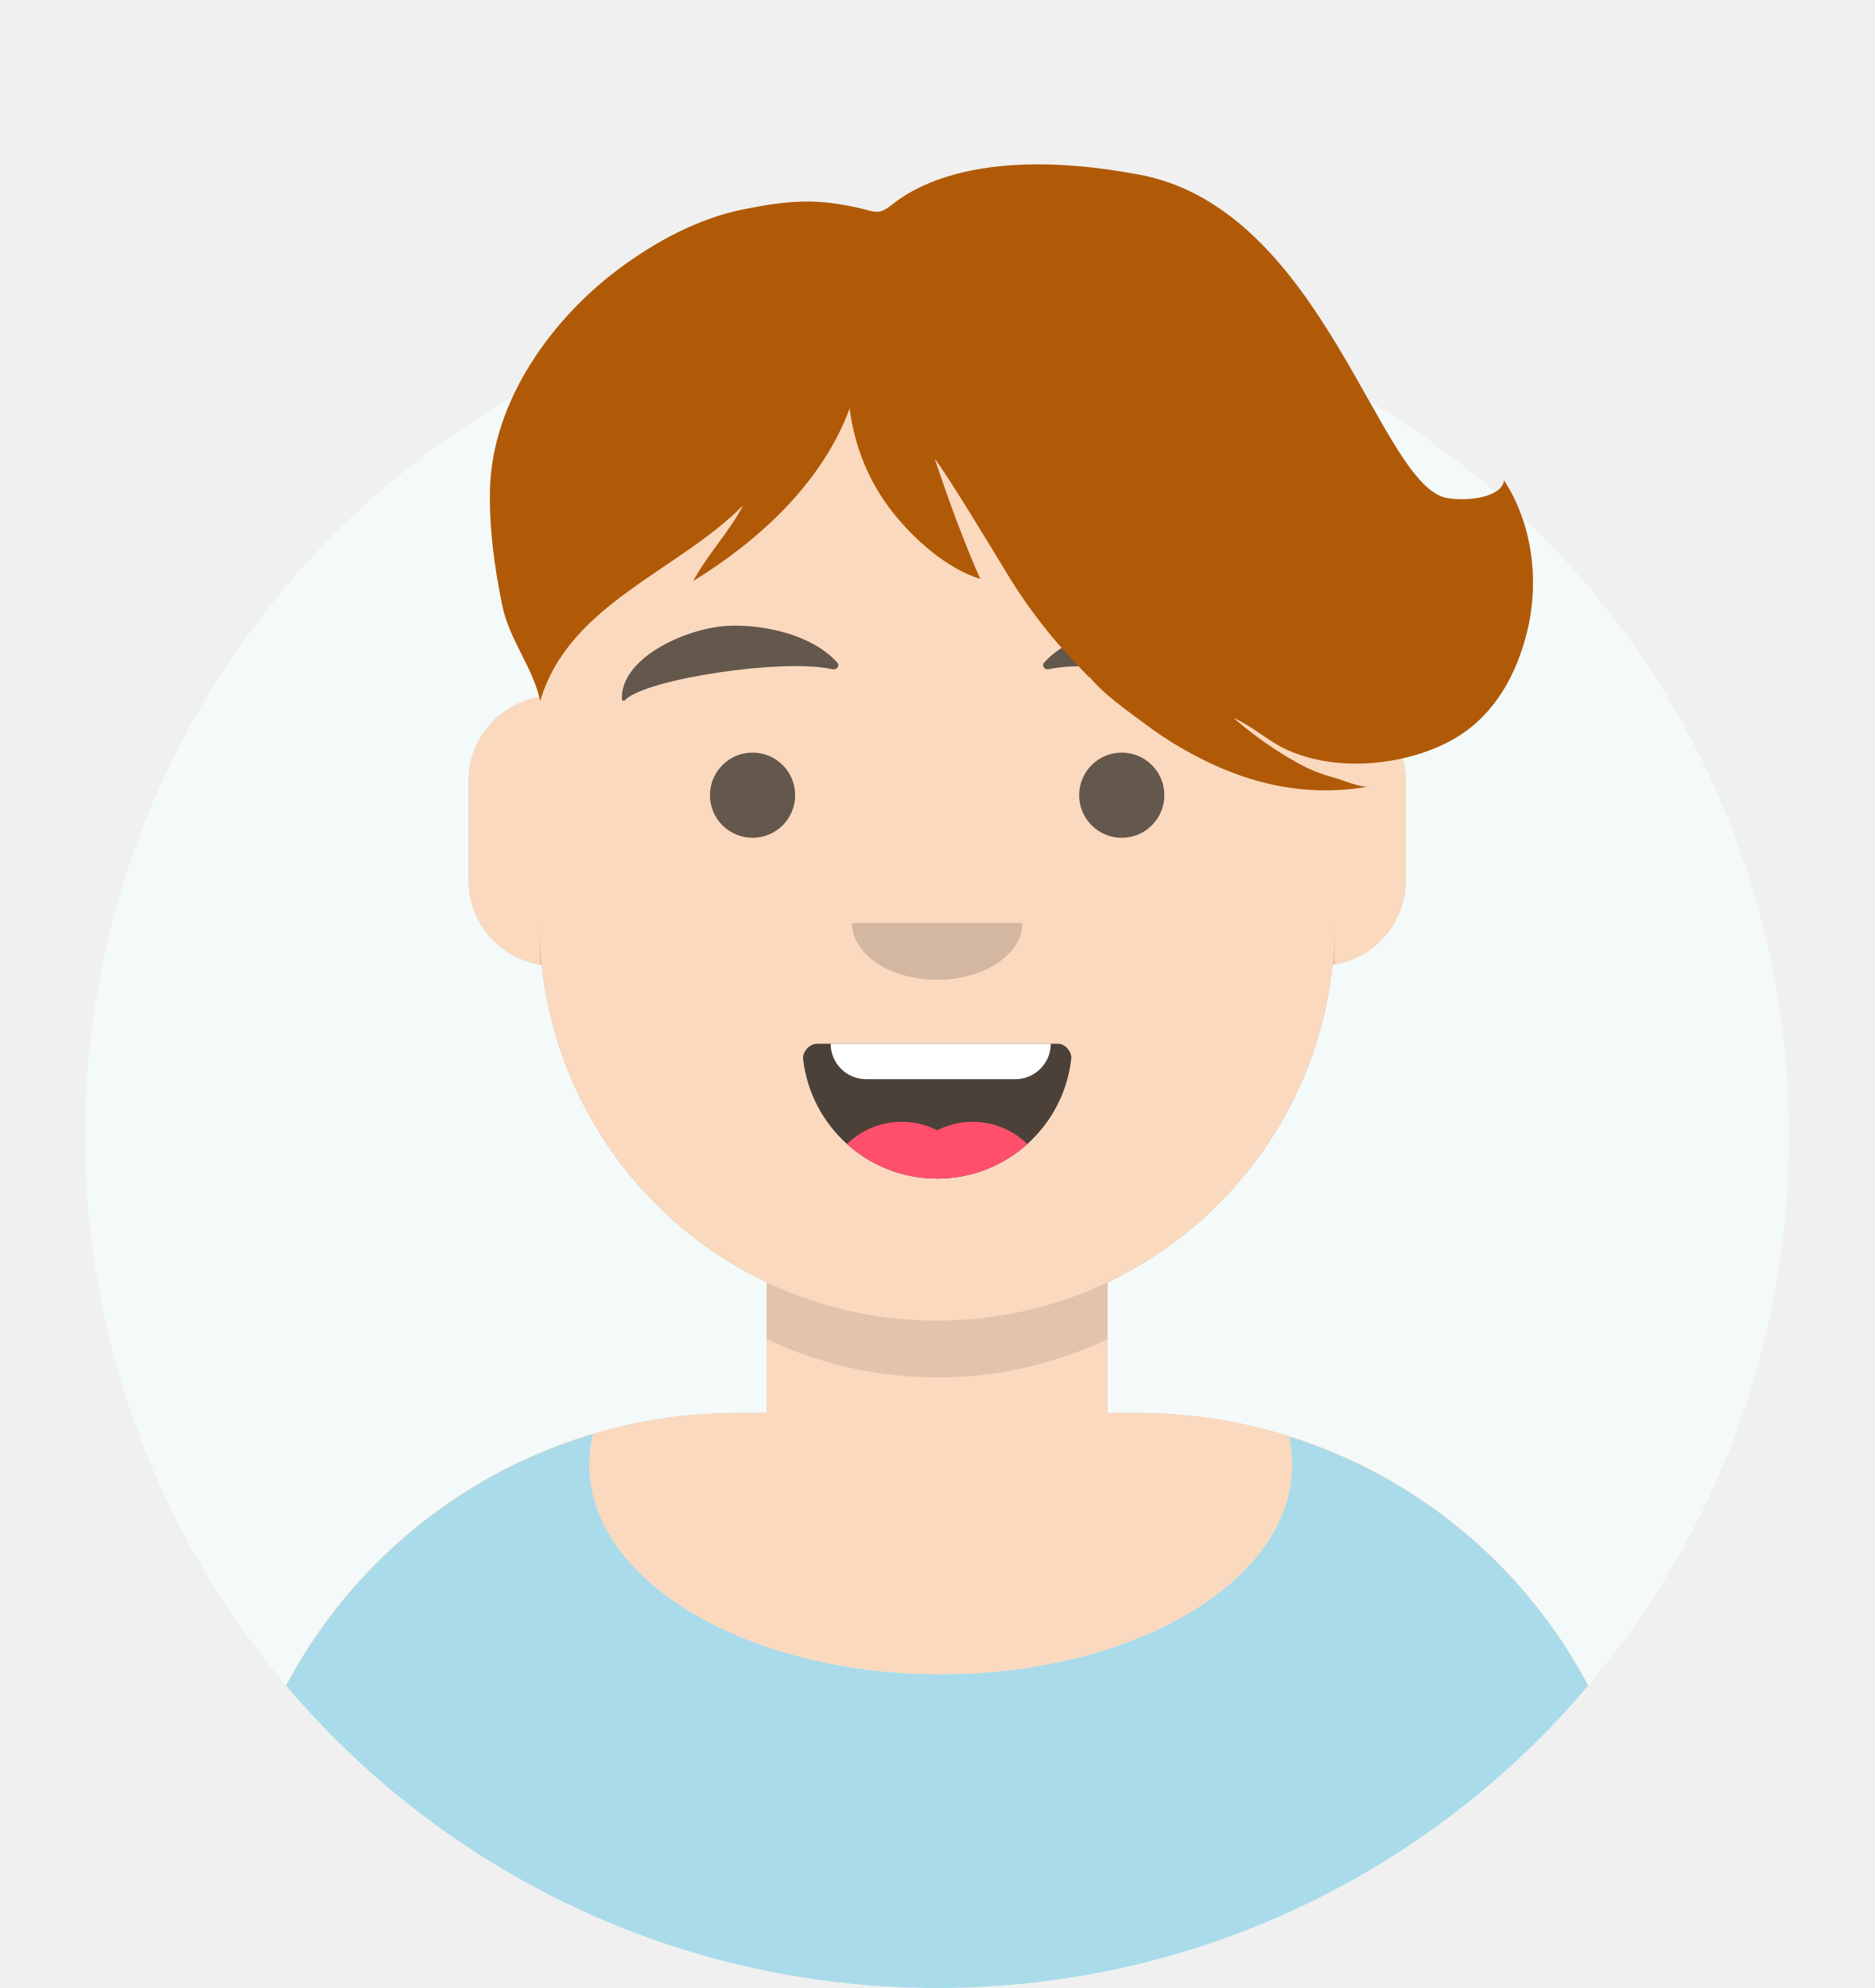
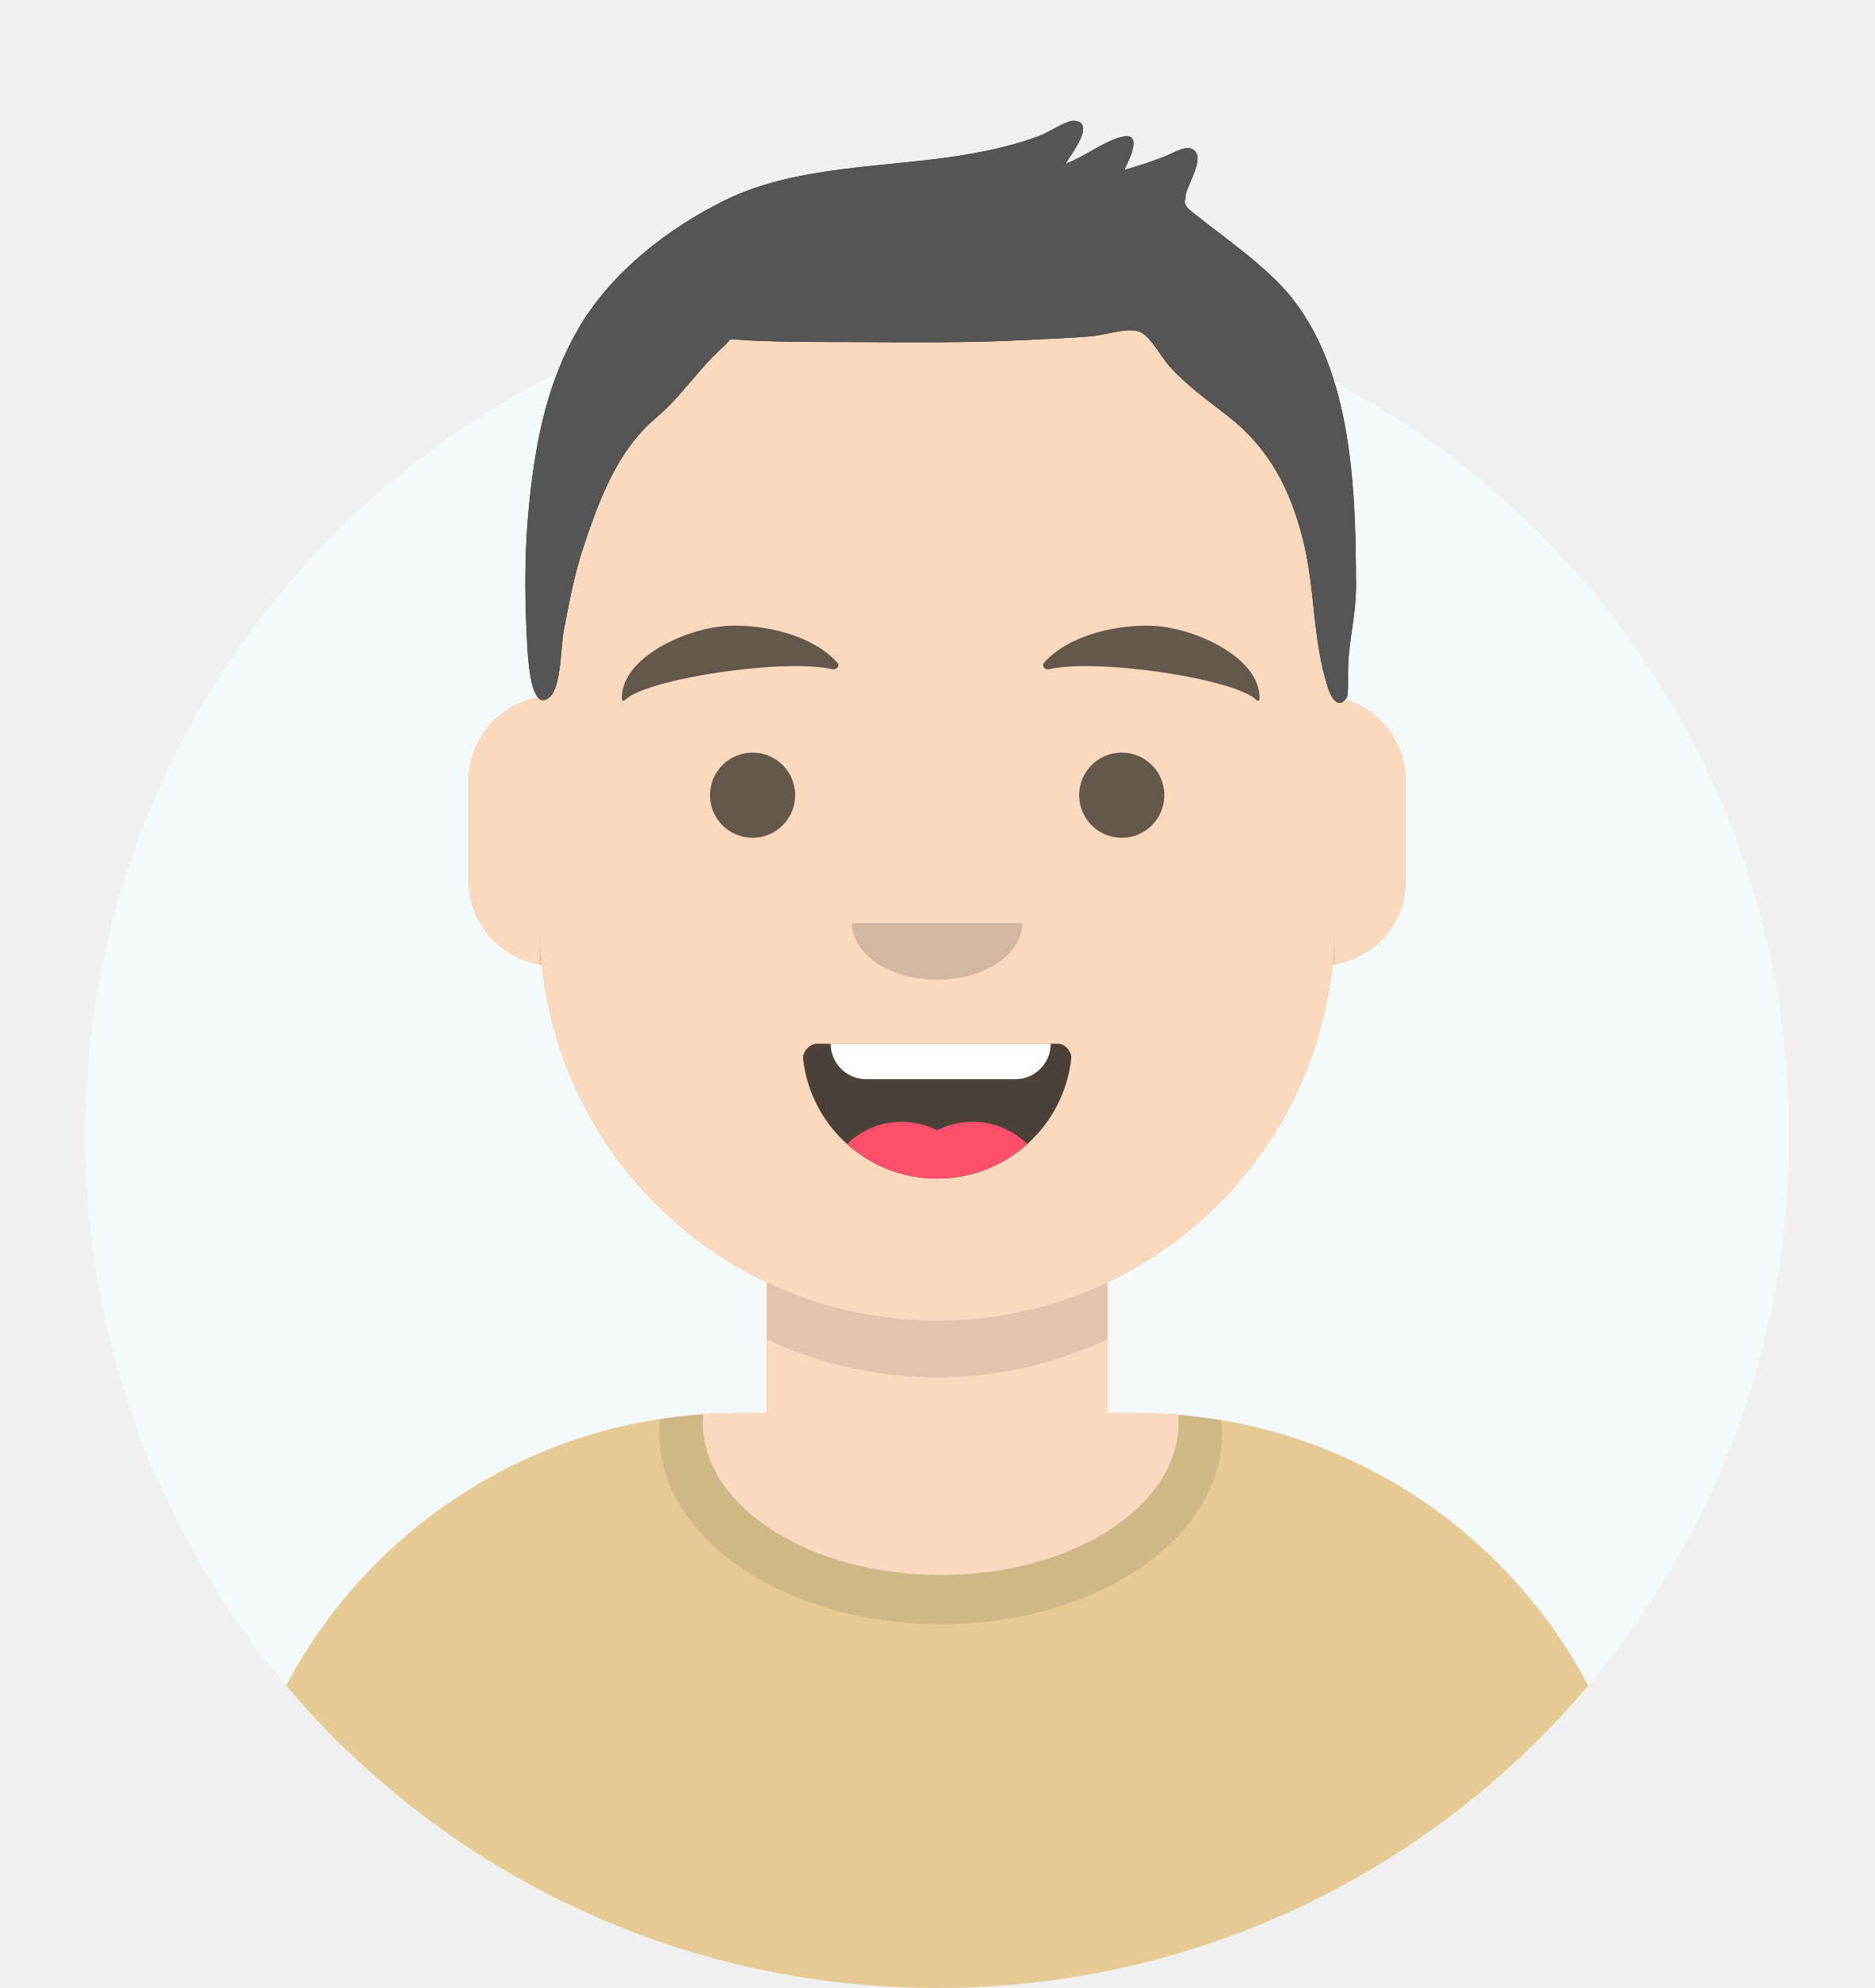
<svg xmlns="http://www.w3.org/2000/svg" xmlns:xlink="http://www.w3.org/1999/xlink" width="264px" height="280px" viewBox="0 0 264 280" version="1.1">
  <defs>
    <circle id="circle_path-1" cx="120" cy="120" r="120" />
    <path d="M-3.19744231e-14,160 L-3.19744231e-14,-1.42108547e-14 L264,-1.42108547e-14 L264,160 L252,160 C252,226.274 198.274,280 132,280 C65.726,280 12,226.274 12,160 L12,160 L-3.19744231e-14,160 Z" id="circle_path-3" />
    <path d="M100,0 C130.928,-5.68137151e-15 156,25.072 156,56 L156.001,62.166 C161.676,63.119 166,68.054 166,74 L166,88 C166,94.052 161.519,99.058 155.694,99.881 C153.628,119.686 141.238,136.422 124.001,144.61 L124,163 L128,163 C167.765,163 200,195.235 200,235 L200,244 L0,244 L0,235 C-4.86974701e-15,195.235 32.235,163 72,163 L76,163 L76,144.611 C58.763,136.422 46.372,119.687 44.305,99.881 C38.481,99.058 34,94.052 34,88 L34,74 C34,68.054 38.325,63.118 44,62.166 L44,56 C44,25.072 69.072,5.68137151e-15 100,0 Z" id="circle_path-5" />
    <path d="M83,36.348 C83,52.629 105.162,65.828 132.5,65.828 C159.838,65.828 182,52.629 182,36.348 C182,34.985 181.845,33.645 181.544,32.331 C210.784,41.488 232,68.792 232,101.052 L232,110 L32,110 L32,101.052 C32,68.397 53.739,40.82 83.534,32.002 C83.182,33.421 83,34.871 83,36.348 Z" id="circle_path-7" />
    <rect id="circle_path-9" x="0" y="0" width="264" height="280" />
    <path d="M74,0 C114.869,0 148,33.131 148,74 L148,84.148 L148,197.608 C135.525,187.237 119.491,181 102,181 L102,181 L98,181 L98,162.611 C115.531,154.283 128.048,137.115 129.791,116.867 C135.569,116.002 140,111.019 140,105 L140,105 L140,92 C140,87.354 137.359,83.324 133.497,81.33 C132.724,81.05 131.952,80.748 131.181,80.426 C130.795,80.32 130.401,80.233 130,80.166 L130,80.166 L130,79.917 C117.224,74.234 104.878,63.071 96.11,47.885 C93.175,42.801 90.831,37.595 89.066,32.397 C80.431,42.941 67.745,53.602 52.342,62.495 C42.778,68.017 33.147,72.291 24,75.266 L24,137.247 C29.602,148.318 38.773,157.278 50,162.611 L50,162.611 L50,181 L46,181 C38.327,181 30.935,182.2 24,184.423 L24,230 C24,244.106 13.569,255.776 0,257.716 L0,74 C0,33.131 33.131,0 74,0 Z" id="circle_path-11" />
  </defs>
  <g id="circle_Avataaar/Circle" stroke="none" stroke-width="1" fill="none" fill-rule="evenodd">
    <g id="circle_Circle" transform="translate(12, 40)">
      <mask id="circle_mask-2" fill="white">
        <use xlink:href="#circle_path-1" />
      </mask>
      <use id="circle_Background-Color" fill="#F4F9F9" xlink:href="#circle_path-1" />
      <g id="circle_Fabric-Color" mask="url(#circle_mask-2)" fill="">
        <rect id="circle_🖍Color" x="0" y="0" width="240" height="240" />
      </g>
    </g>
    <mask id="circle_mask-4" fill="white">
      <use xlink:href="#circle_path-3" />
    </mask>
    <g id="circle_Mask" />
    <g id="circle_Avataaar" mask="url(#circle_mask-4)">
      <g id="circle_Body" transform="translate(32, 36)">
        <mask id="circle_mask-6" fill="white">
          <use xlink:href="#circle_path-5" />
        </mask>
        <use fill="#D0C6AC" xlink:href="#circle_path-5" />
        <g id="circle_Skin-Color" mask="url(#circle_mask-6)" fill="#FBD9BF">
          <g transform="translate(-32, 0)" id="circle_Color">
            <rect x="0" y="0" width="264" height="244" />
          </g>
        </g>
        <path d="M44,94 C44,124.928 69.072,150 100,150 C130.928,150 156,124.928 156,94 L156,94 L156,102 C156,132.928 130.928,158 100,158 C69.072,158 44,132.928 44,102 Z" id="circle_Neck-Shadow" fill-opacity="0.1" fill="#000000" mask="url(#circle_mask-6)" />
      </g>
      <g id="circle_Clothing" transform="translate(0, 170)">
        <defs>
-           <path d="M83,36.348 C83,52.629 105.162,65.828 132.5,65.828 C159.838,65.828 182,52.629 182,36.348 C182,34.985 181.845,33.645 181.544,32.331 C210.784,41.488 232,68.792 232,101.052 L232,110 L32,110 L32,101.052 C32,68.397 53.739,40.82 83.534,32.002 C83.182,33.421 83,34.871 83,36.348 Z" id="shirt_scoop_neck_path-1" />
+           <path d="M99,30.348 C99,42.211 113.998,51.828 132.5,51.828 C151.002,51.828 166,42.211 166,30.348 C166,29.995 165.987,29.644 165.96,29.295 C202.936,32.325 232,63.294 232,101.052 L232,110 L32,110 L32,101.052 C32,62.952 61.593,31.764 99.047,29.219 C99.015,29.595 99,29.97 99,30.348 Z" id="shirt_crew_neck_path-1" />
        </defs>
-         <g id="shirt_scoop_neck_Clothing/Shirt-Scoop-Neck" stroke="none" stroke-width="1" fill="none" fill-rule="evenodd">
-           <mask id="shirt_scoop_neck_mask-2" fill="white">
-             <use xlink:href="#shirt_scoop_neck_path-1" />
+         <g id="shirt_crew_neck_Clothing/Shirt-Crew-Neck" stroke="none" stroke-width="1" fill="none" fill-rule="evenodd">
+           <mask id="shirt_crew_neck_mask-2" fill="white">
+             <use xlink:href="#shirt_crew_neck_path-1" />
          </mask>
-           <use id="shirt_scoop_neck_Clothes" fill="#E6E6E6" xlink:href="#shirt_scoop_neck_path-1" />
-           <g id="shirt_scoop_neck_Fabric-Color" mask="url(#shirt_scoop_neck_mask-2)" fill="#A9DBEA">
-             <rect id="shirt_scoop_neck_🖍Color" x="0" y="0" width="264" height="110" />
+           <use id="shirt_crew_neck_Clothes" fill="#E6E6E6" xlink:href="#shirt_crew_neck_path-1" />
+           <g id="shirt_crew_neck_Fabric-Color" mask="url(#shirt_crew_neck_mask-2)" fill="#E5CB93">
+             <rect id="shirt_crew_neck_🖍Color" x="0" y="0" width="264" height="110" />
+           </g>
+           <g id="shirt_crew_neck_Shadowy" opacity="0.6" mask="url(#shirt_crew_neck_mask-2)" fill="#000000" fill-opacity="0.16">
+             <g transform="translate(92, 4)" id="shirt_crew_neck_Hola-👋🏼">
+               <ellipse cx="40.5" cy="27.848" rx="39.635" ry="26.914" />
+             </g>
          </g>
        </g>
      </g>
      <g id="circle_Face" transform="translate(76, 82)" fill="#000000">
        <g id="circle_Mouth" transform="translate(2, 52)">
          <defs>
            <path d="M35.118,15.128 C36.176,24.62 44.226,32 54,32 C63.804,32 71.874,24.574 72.892,15.04 C72.974,14.273 72.117,13 71.043,13 C56.149,13 44.738,13 37.087,13 C36.007,13 35.012,14.178 35.118,15.128 Z" id="smile_path-1" />
          </defs>
          <g id="smile_Mouth/Smile" stroke="none" stroke-width="1" fill="none" fill-rule="evenodd">
            <mask id="smile_mask-2" fill="white">
              <use xlink:href="#smile_path-1" />
            </mask>
            <use id="smile_Mouth" fill-opacity="0.7" fill="#000000" xlink:href="#smile_path-1" />
            <path d="M44,2 L65,2 C67.761,2 70,4.239 70,7 L70,13 C70,15.761 67.761,18 65,18 L44,18 C41.239,18 39,15.761 39,13 L39,7 C39,4.239 41.239,2 44,2 Z" id="smile_Teeth" fill="#FFFFFF" mask="url(#smile_mask-2)" />
            <g id="smile_Tongue" mask="url(#smile_mask-2)" fill="#FF4F6D">
              <g transform="translate(38, 24)">
                <circle cx="11" cy="11" r="11" />
                <circle cx="21" cy="11" r="11" />
              </g>
            </g>
          </g>
        </g>
        <g id="circle_Nose" transform="translate(28, 40)" fill-opacity="0.16">
          <g id="default_Nose/Default" stroke="none" stroke-width="1" fill="none" fill-rule="evenodd" fill-opacity="0.16">
            <path d="M16,8 C16,12.418 21.373,16 28,16 L28,16 C34.627,16 40,12.418 40,8" id="default_Nose" fill="#000000" />
          </g>
        </g>
        <g id="circle_Eyes" transform="translate(0, 8)">
          <g id="default_Eyes/Default-😀" stroke="none" stroke-width="1" fill="none" fill-rule="evenodd" fill-opacity="0.6">
            <circle id="default_Eye" fill="#000000" cx="30" cy="22" r="6" />
            <circle id="default_Eye" fill="#000000" cx="82" cy="22" r="6" />
          </g>
        </g>
        <g id="circle_Eyebrow" fill-opacity="0.6">
          <g id="default_natural_Eyebrow/Natural/Default-Natural" stroke="none" stroke-width="1" fill="none" fill-rule="evenodd" fill-opacity="0.6">
            <path d="M26.039,6.21 C20.278,6.983 11.293,12.005 12.044,17.818 C12.069,18.008 12.357,18.067 12.481,17.908 C14.967,14.72 34.193,10.037 41.194,11.015 C41.835,11.104 42.258,10.443 41.821,10.03 C38.077,6.495 31.2,5.512 26.039,6.21" id="default_natural_Eyebrow" fill="#000000" transform="translate(27, 12) rotate(5) translate(-27, -12) " />
            <path d="M85.039,6.21 C79.278,6.983 70.293,12.005 71.044,17.818 C71.069,18.008 71.357,18.067 71.481,17.908 C73.967,14.72 93.193,10.037 100.194,11.015 C100.835,11.104 101.258,10.443 100.821,10.03 C97.077,6.495 90.2,5.512 85.039,6.21" id="default_natural_Eyebrow" fill="#000000" transform="translate(86, 12) scale(-1, 1) rotate(5) translate(-86, -12) " />
          </g>
        </g>
      </g>
      <g id="circle_Top">
        <defs>
-           <path d="M198.747,37.856 C193.606,34.024 187.528,30.74 181.188,29.478 C174.741,28.196 170.829,27.885 164.483,29.405 C162.85,29.797 162.299,30.185 160.862,29.257 C159.651,28.474 151.2,19.767 125.442,24.6 C99.407,29.485 91.673,68.675 82.015,70.166 C78.535,70.703 74.234,69.782 74.099,67.639 C70.136,73.673 69.091,81.646 70.772,88.713 C72.219,94.799 75.269,100.517 80.761,103.85 C85.487,106.717 92.02,107.966 97.482,107.437 C99.967,107.197 102.227,106.674 104.514,105.671 C107.273,104.462 109.471,102.28 112.178,101.128 C109.351,103.576 106.275,105.735 103.002,107.546 C101.363,108.453 99.698,109.078 97.889,109.57 C96.653,109.906 94.128,111.051 92.933,110.752 C100.74,112.148 108.093,110.932 115.252,107.589 C118.483,106.081 121.591,104.257 124.443,102.113 C127.276,99.983 130.538,97.806 132.754,95.004 C131.824,96.207 133.451,94.417 133.666,94.198 C134.274,93.578 134.869,92.946 135.453,92.303 C136.455,91.199 137.451,90.075 138.384,88.912 C140.378,86.426 142.235,83.83 143.891,81.109 C145.569,78.353 152.25,67.236 154.266,64.619 C152.361,70.327 150.287,76.037 147.859,81.544 C152.572,80.074 157.143,76 160.154,72.204 C163.546,67.928 165.555,62.936 166.262,57.538 C170.088,67.954 179.047,76.168 188.294,81.833 C186.291,78.103 183.239,74.948 181.242,71.155 C190.433,80.484 205.81,85.048 209.837,98.729 C210.87,93.971 214.19,90.148 215.185,85.296 C216.289,79.907 217.081,74.187 216.906,68.68 C216.509,56.438 208.274,44.957 198.747,37.856 Z" id="shaggy_path-1" />
+           <path d="M180.15,39.92 C177.39,37.1 174.186,34.707 171.069,32.307 C170.382,31.777 169.683,31.261 169.011,30.712 C168.858,30.587 167.292,29.466 167.105,29.053 C166.654,28.06 166.915,28.833 166.977,27.649 C167.056,26.151 170.111,21.919 167.831,20.949 C166.828,20.522 165.04,21.658 164.078,22.033 C162.196,22.767 160.292,23.393 158.347,23.933 C159.279,22.076 161.055,18.359 157.716,19.354 C155.114,20.129 152.69,22.122 150.076,23.059 C150.941,21.642 154.4,17.248 151.274,17.002 C150.302,16.926 147.471,18.75 146.424,19.14 C143.287,20.305 140.083,21.059 136.79,21.653 C125.592,23.671 112.497,23.095 102.137,28.193 C94.149,32.124 86.263,38.222 81.648,45.988 C77.201,53.473 75.538,61.664 74.607,70.241 C73.924,76.536 73.868,83.043 74.188,89.36 C74.292,91.43 74.525,100.971 77.532,98.081 C79.03,96.642 79.019,90.828 79.396,88.86 C80.147,84.945 80.87,81.013 82.122,77.223 C84.328,70.544 86.931,63.43 92.427,58.83 C95.954,55.878 98.431,51.889 101.806,48.911 C103.322,47.574 102.165,47.713 104.603,47.889 C106.241,48.006 107.885,48.051 109.526,48.094 C113.322,48.193 117.124,48.168 120.921,48.181 C128.568,48.209 136.179,48.317 143.819,47.916 C147.214,47.739 150.618,47.642 154.004,47.328 C155.895,47.153 159.251,45.941 160.808,46.867 C162.233,47.714 163.713,50.482 164.736,51.615 C167.154,54.294 170.036,56.339 172.862,58.535 C178.757,63.115 181.732,68.867 183.523,76.023 C185.306,83.153 184.806,89.768 187.013,96.785 C187.402,98.018 188.429,100.145 189.695,98.239 C189.93,97.885 189.87,95.939 189.87,94.819 C189.87,90.3 191.014,86.908 191,82.359 C190.944,68.527 190.496,50.491 180.15,39.92 Z" id="short_flat_path-1" />
        </defs>
-         <g id="shaggy_Top/Short-Hair/Shaggy" stroke="none" stroke-width="1" fill="none" fill-rule="evenodd" transform="translate(-1 0)">
-           <g id="shaggy_Facial-Hair" transform="translate(49, 72)" />
-           <g id="shaggy_Accessory" transform="translate(62, 86)" />
-           <mask id="shaggy_mask-2" fill="white">
-             <use xlink:href="#shaggy_path-1" />
+         <g id="short_flat_Top/Short-Hair/Short-Flat" stroke="none" stroke-width="1" fill="none" fill-rule="evenodd">
+           <g id="short_flat_Facial-Hair" transform="translate(49, 72)" />
+           <mask id="short_flat_mask-2" fill="white">
+             <use xlink:href="#short_flat_path-1" />
          </mask>
-           <use id="shaggy_Shaggy-Hair" fill="" transform="translate(143.4652, 67.23416) scale(-1, 1) translate(-143.4652, -67.23416)" xlink:href="#shaggy_path-1" />
-           <g id="shaggy_Hair-Color" mask="url(#shaggy_mask-2)" fill="#B05A08" transform="translate(143.4652, 67.23416) scale(-1, 1) translate(-143.4652, -67.23416)">
-             <g transform="translate(1, 0)" id="shaggy_Color">
+           <use id="short_flat_Short-Hair" fill="#1F3140" xlink:href="#short_flat_path-1" />
+           <g id="short_flat_Hair-Color" mask="url(#short_flat_mask-2)" fill="#555555">
+             <g transform="translate(1, 0)" id="short_flat_Color">
              <rect x="0" y="0" width="264" height="280" />
            </g>
          </g>
+           <g id="short_flat_Accessory" transform="translate(62, 85)">
+         </g>
        </g>
      </g>
    </g>
  </g>
</svg>
